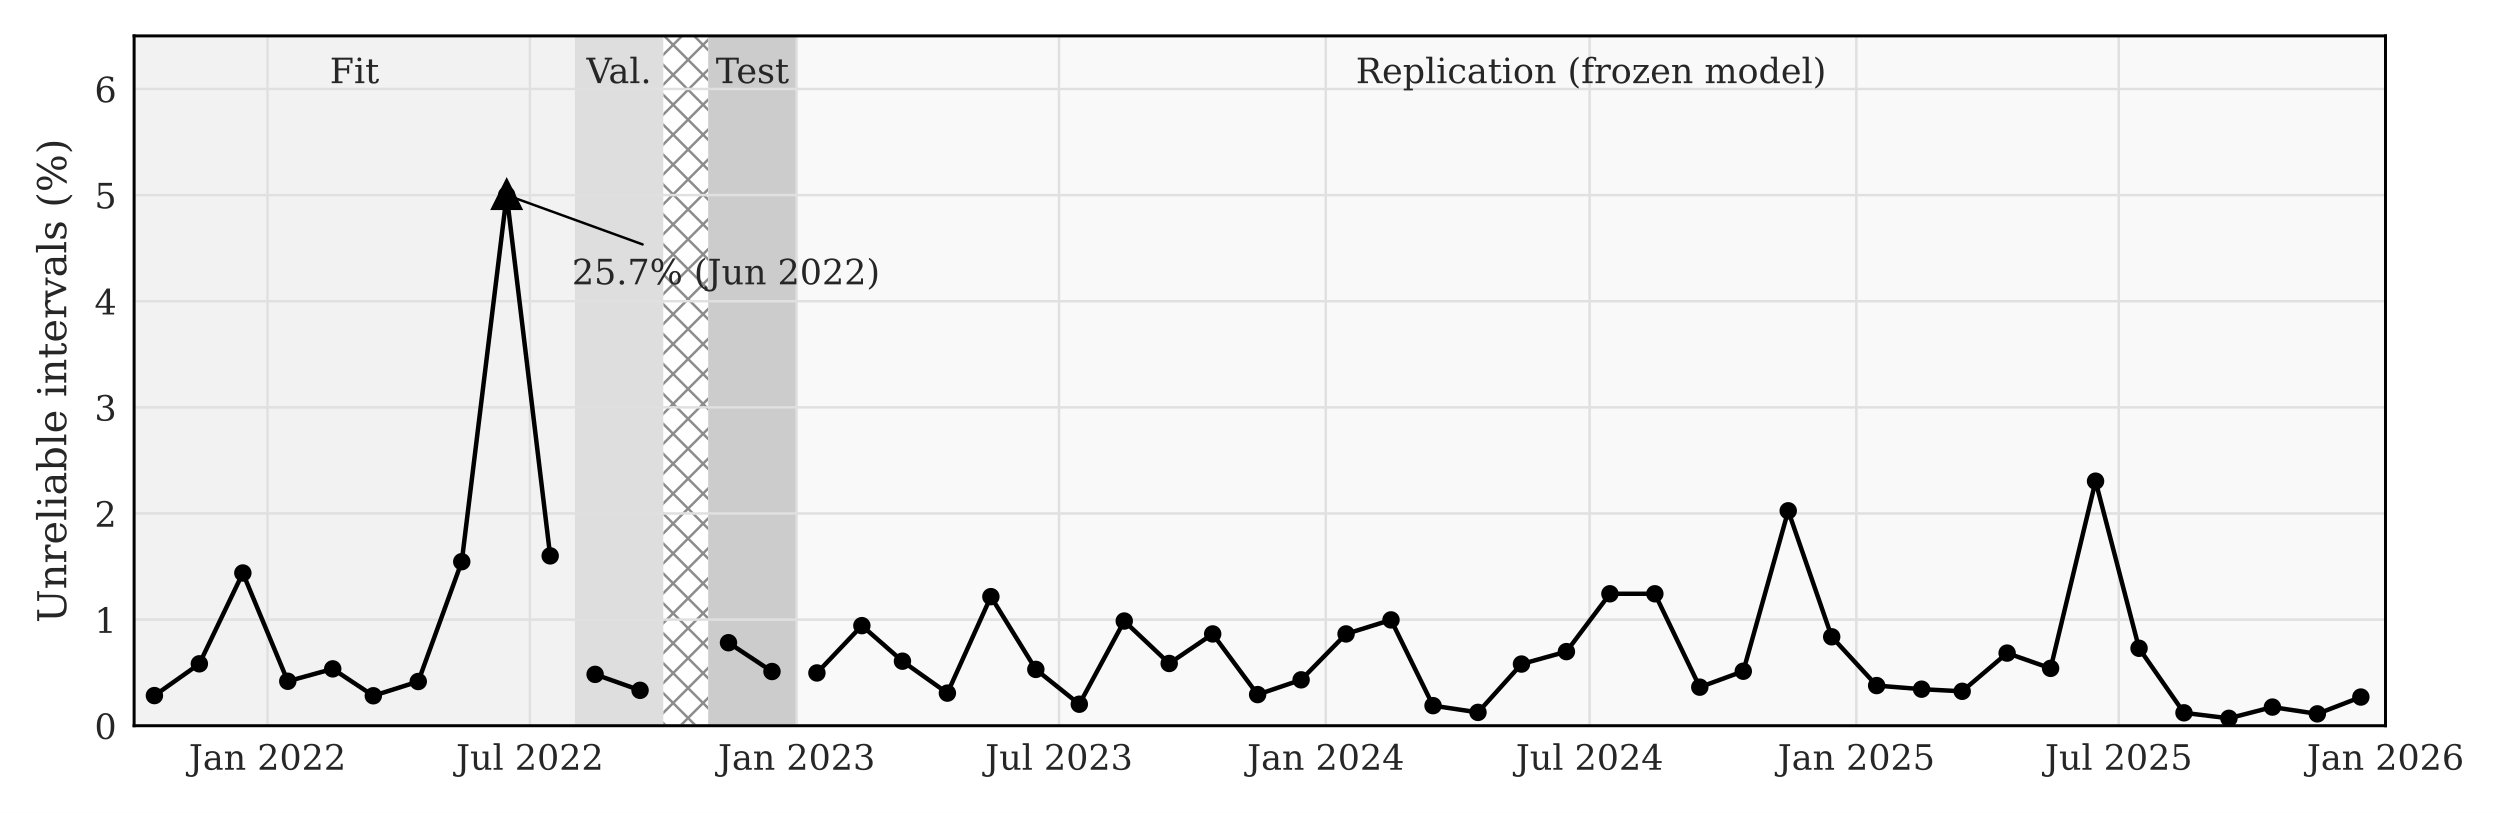
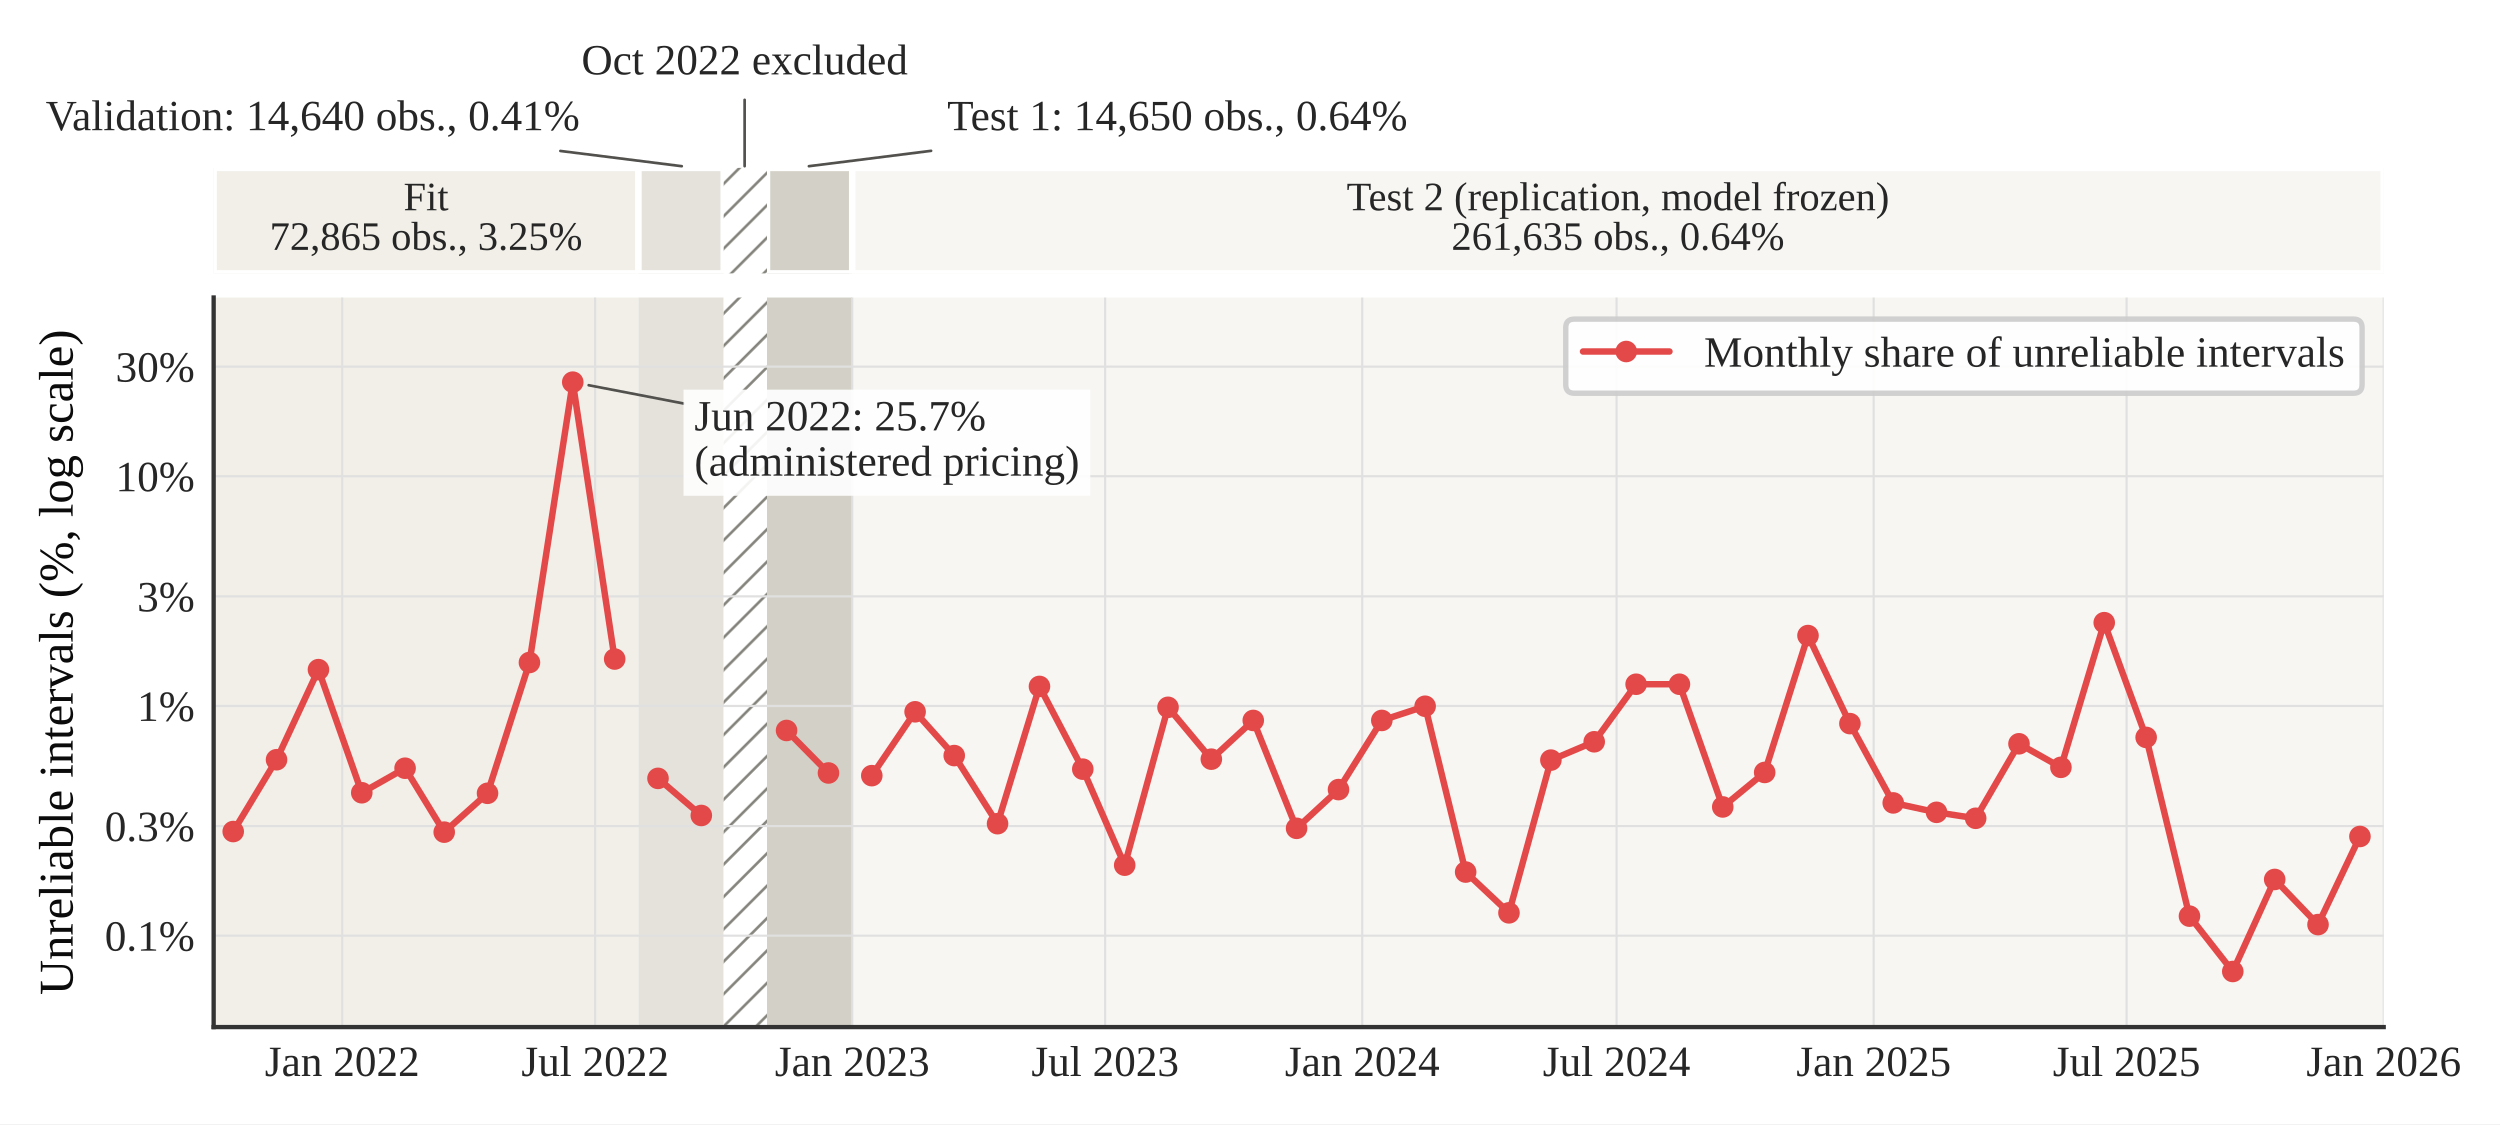
- <svg xmlns="http://www.w3.org/2000/svg" xmlns:xlink="http://www.w3.org/1999/xlink" width="501.36pt" height="163.015pt" viewBox="0 0 501.36 163.015" version="1.1">
+ <svg xmlns="http://www.w3.org/2000/svg" xmlns:xlink="http://www.w3.org/1999/xlink" width="462.848pt" height="208.118pt" viewBox="0 0 462.848 208.118" version="1.1">
  <defs>
    <style type="text/css">*{stroke-linejoin: round; stroke-linecap: butt}</style>
  </defs>
  <g id="figure_1">
    <g id="patch_1">
-       <path d="M 0 163.015  L 501.36 163.015  L 501.36 0  L 0 0  z " style="fill: #ffffff" />
+       <path d="M 0 208.118  L 462.848 208.118  L 462.848 0  L 0 0  z " style="fill: #ffffff" />
    </g>
    <g id="axes_1">
      <g id="patch_2">
-         <path d="M 26.896 145.54  L 478.396 145.54  L 478.396 7.2  L 26.896 7.2  z " style="fill: #ffffff" />
+         <path d="M 39.555 50.616  L 118.2 50.616  L 118.2 31.079  L 39.555 31.079  z " clip-path="url(#p34f9ec19ea)" style="fill: #f1efe8; stroke: #ffffff; stroke-width: 1.2; stroke-linejoin: miter" />
      </g>
      <g id="patch_3">
-         <path d="M 133.012 145.54  L 142.024 145.54  L 142.024 7.2  L 133.012 7.2  z " clip-path="url(#pf6c9f1b8f0)" style="fill: url(#h3210f51a5e)" />
+         <path d="M 118.2 50.616  L 133.98 50.616  L 133.98 31.079  L 118.2 31.079  z " clip-path="url(#p34f9ec19ea)" style="fill: #e4e2db; stroke: #ffffff; stroke-width: 1.2; stroke-linejoin: miter" />
      </g>
      <g id="patch_4">
-         <path d="M 26.896 145.54  L 115.277 145.54  L 115.277 7.2  L 26.896 7.2  z " clip-path="url(#pf6c9f1b8f0)" style="fill: #f2f2f2" />
+         <path d="M 142 50.616  L 157.781 50.616  L 157.781 31.079  L 142 31.079  z " clip-path="url(#p34f9ec19ea)" style="fill: #d3d1c7; stroke: #ffffff; stroke-width: 1.2; stroke-linejoin: miter" />
      </g>
      <g id="patch_5">
-         <path d="M 115.277 145.54  L 133.012 145.54  L 133.012 7.2  L 115.277 7.2  z " clip-path="url(#pf6c9f1b8f0)" style="fill: #dedede" />
+         <path d="M 157.781 50.616  L 441.315 50.616  L 441.315 31.079  L 157.781 31.079  z " clip-path="url(#p34f9ec19ea)" style="fill: #f7f6f3; stroke: #ffffff; stroke-width: 1.2; stroke-linejoin: miter" />
      </g>
      <g id="patch_6">
-         <path d="M 142.024 145.54  L 159.759 145.54  L 159.759 7.2  L 142.024 7.2  z " clip-path="url(#pf6c9f1b8f0)" style="fill: #cccccc" />
+         <path d="M 133.98 50.616  L 142 50.616  L 142 31.079  L 133.98 31.079  z " clip-path="url(#p34f9ec19ea)" style="fill: url(#h3ef3992527)" />
+       </g>
+       <g id="text_1">
+         <text style="font-size: 7.5px; font-family: 'Times New Roman', 'Liberation Serif', 'Nimbus Roman', 'DejaVu Serif', serif; fill: #262626" transform="translate(74.7085 38.93136)">Fit</text>
+         <text style="font-size: 7.5px; font-family: 'Times New Roman', 'Liberation Serif', 'Nimbus Roman', 'DejaVu Serif', serif; fill: #262626" transform="translate(49.91924 46.26425)">72,865 obs., 3.25%</text>
+       </g>
+       <g id="text_2">
+         <text style="font-size: 7.5px; font-family: 'Times New Roman', 'Liberation Serif', 'Nimbus Roman', 'DejaVu Serif', serif; fill: #262626" transform="translate(249.3097 38.93136)">Test 2 (replication, model frozen)</text>
+         <text style="font-size: 7.5px; font-family: 'Times New Roman', 'Liberation Serif', 'Nimbus Roman', 'DejaVu Serif', serif; fill: #262626" transform="translate(268.7147 46.26425)">261,635 obs., 0.64%</text>
      </g>
      <g id="patch_7">
-         <path d="M 159.759 145.54  L 478.396 145.54  L 478.396 7.2  L 159.759 7.2  z " clip-path="url(#pf6c9f1b8f0)" style="fill: #f9f9f9" />
+         <path d="M 103.748 27.947  Q 114.983 29.358 126.219 30.769  " style="fill: none; stroke: #52514e; stroke-width: 0.5; stroke-linecap: round" />
+       </g>
+       <g id="text_3">
+         <text style="font-size: 8px; font-family: 'Times New Roman', 'Liberation Serif', 'Nimbus Roman', 'DejaVu Serif', serif; text-anchor: end; fill: #262626" x="107.334" y="24.111" transform="rotate(-0 107.3344 24.11088)">Validation: 14,640 obs., 0.41%</text>
+       </g>
+       <g id="patch_8">
+         <path d="M 137.861 18.484  Q 137.861 24.626 137.861 30.769  " style="fill: none; stroke: #52514e; stroke-width: 0.5; stroke-linecap: round" />
+       </g>
+       <g id="text_4">
+         <text style="font-size: 8px; font-family: 'Times New Roman', 'Liberation Serif', 'Nimbus Roman', 'DejaVu Serif', serif; text-anchor: middle; fill: #262626" x="137.861" y="13.774" transform="rotate(-0 137.8609 13.77364)">Oct 2022 excluded</text>
+       </g>
+       <g id="patch_9">
+         <path d="M 172.379 27.924  Q 161.07 29.347 149.761 30.769  " style="fill: none; stroke: #52514e; stroke-width: 0.5; stroke-linecap: round" />
+       </g>
+       <g id="text_5">
+         <text style="font-size: 8px; font-family: 'Times New Roman', 'Liberation Serif', 'Nimbus Roman', 'DejaVu Serif', serif; text-anchor: start; fill: #262626" x="175.372" y="24.111" transform="rotate(-0 175.3723 24.11088)">Test 1: 14,650 obs., 0.64%</text>
+       </g>
+     </g>
+     <g id="axes_2">
+       <g id="patch_10">
+         <path d="M 39.555 190.152  L 441.315 190.152  L 441.315 55.079  L 39.555 55.079  z " style="fill: #ffffff" />
+       </g>
+       <g id="patch_11">
+         <path d="M 39.555 190.152  L 118.2 190.152  L 118.2 55.079  L 39.555 55.079  z " clip-path="url(#p563a6f19e4)" style="fill: #f1efe8" />
+       </g>
+       <g id="patch_12">
+         <path d="M 118.2 190.152  L 133.98 190.152  L 133.98 55.079  L 118.2 55.079  z " clip-path="url(#p563a6f19e4)" style="fill: #e4e2db" />
+       </g>
+       <g id="patch_13">
+         <path d="M 142 190.152  L 157.781 190.152  L 157.781 55.079  L 142 55.079  z " clip-path="url(#p563a6f19e4)" style="fill: #d3d1c7" />
+       </g>
+       <g id="patch_14">
+         <path d="M 157.781 190.152  L 441.315 190.152  L 441.315 55.079  L 157.781 55.079  z " clip-path="url(#p563a6f19e4)" style="fill: #f7f6f3" />
+       </g>
+       <g id="patch_15">
+         <path d="M 133.98 190.152  L 142 190.152  L 142 55.079  L 133.98 55.079  z " clip-path="url(#p563a6f19e4)" style="fill: url(#h3ef3992527)" />
      </g>
      <g id="matplotlib.axis_1">
        <g id="xtick_1">
          <g id="line2d_1">
-             <path d="M 53.643 145.54  L 53.643 7.2  " clip-path="url(#pf6c9f1b8f0)" style="fill: none; stroke: #e0e0e0; stroke-width: 0.5; stroke-linecap: round" />
+             <path d="M 63.355 190.152  L 63.355 55.079  " clip-path="url(#p563a6f19e4)" style="fill: none; stroke: #e0e0e0; stroke-width: 0.4; stroke-linecap: round" />
          </g>
          <g id="line2d_2" />
-           <g id="text_1">
-             <text style="font-size: 7px; font-family: 'DejaVu Serif', 'Bitstream Vera Serif', 'Computer Modern Roman', 'New Century Schoolbook', 'Century Schoolbook L', 'Utopia', 'ITC Bookman', 'Bookman', 'Nimbus Roman No9 L', 'Times New Roman', 'Times', 'Palatino', 'Charter', serif; text-anchor: middle; fill: #262626" x="53.643" y="154.359" transform="rotate(-0 53.64319 154.3589)">Jan 2022</text>
+           <g id="text_6">
+             <text style="font-size: 8px; font-family: 'Times New Roman', 'Liberation Serif', 'Nimbus Roman', 'DejaVu Serif', serif; text-anchor: middle; fill: #262626" x="63.355" y="199.207" transform="rotate(-0 63.35549 199.207)">Jan 2022</text>
          </g>
        </g>
        <g id="xtick_2">
          <g id="line2d_3">
-             <path d="M 106.265 145.54  L 106.265 7.2  " clip-path="url(#pf6c9f1b8f0)" style="fill: none; stroke: #e0e0e0; stroke-width: 0.5; stroke-linecap: round" />
+             <path d="M 110.18 190.152  L 110.18 55.079  " clip-path="url(#p563a6f19e4)" style="fill: none; stroke: #e0e0e0; stroke-width: 0.4; stroke-linecap: round" />
          </g>
          <g id="line2d_4" />
-           <g id="text_2">
-             <text style="font-size: 7px; font-family: 'DejaVu Serif', 'Bitstream Vera Serif', 'Computer Modern Roman', 'New Century Schoolbook', 'Century Schoolbook L', 'Utopia', 'ITC Bookman', 'Bookman', 'Nimbus Roman No9 L', 'Times New Roman', 'Times', 'Palatino', 'Charter', serif; text-anchor: middle; fill: #262626" x="106.265" y="154.359" transform="rotate(-0 106.2649 154.3589)">Jul 2022</text>
+           <g id="text_7">
+             <text style="font-size: 8px; font-family: 'Times New Roman', 'Liberation Serif', 'Nimbus Roman', 'DejaVu Serif', serif; text-anchor: middle; fill: #262626" x="110.18" y="199.207" transform="rotate(-0 110.1801 199.207)">Jul 2022</text>
          </g>
        </g>
        <g id="xtick_3">
          <g id="line2d_5">
-             <path d="M 159.759 145.54  L 159.759 7.2  " clip-path="url(#pf6c9f1b8f0)" style="fill: none; stroke: #e0e0e0; stroke-width: 0.5; stroke-linecap: round" />
+             <path d="M 157.781 190.152  L 157.781 55.079  " clip-path="url(#p563a6f19e4)" style="fill: none; stroke: #e0e0e0; stroke-width: 0.4; stroke-linecap: round" />
          </g>
          <g id="line2d_6" />
-           <g id="text_3">
-             <text style="font-size: 7px; font-family: 'DejaVu Serif', 'Bitstream Vera Serif', 'Computer Modern Roman', 'New Century Schoolbook', 'Century Schoolbook L', 'Utopia', 'ITC Bookman', 'Bookman', 'Nimbus Roman No9 L', 'Times New Roman', 'Times', 'Palatino', 'Charter', serif; text-anchor: middle; fill: #262626" x="159.759" y="154.359" transform="rotate(-0 159.7588 154.3589)">Jan 2023</text>
+           <g id="text_8">
+             <text style="font-size: 8px; font-family: 'Times New Roman', 'Liberation Serif', 'Nimbus Roman', 'DejaVu Serif', serif; text-anchor: middle; fill: #262626" x="157.781" y="199.207" transform="rotate(-0 157.7807 199.207)">Jan 2023</text>
          </g>
        </g>
        <g id="xtick_4">
          <g id="line2d_7">
-             <path d="M 212.38 145.54  L 212.38 7.2  " clip-path="url(#pf6c9f1b8f0)" style="fill: none; stroke: #e0e0e0; stroke-width: 0.5; stroke-linecap: round" />
+             <path d="M 204.605 190.152  L 204.605 55.079  " clip-path="url(#p563a6f19e4)" style="fill: none; stroke: #e0e0e0; stroke-width: 0.4; stroke-linecap: round" />
          </g>
          <g id="line2d_8" />
-           <g id="text_4">
-             <text style="font-size: 7px; font-family: 'DejaVu Serif', 'Bitstream Vera Serif', 'Computer Modern Roman', 'New Century Schoolbook', 'Century Schoolbook L', 'Utopia', 'ITC Bookman', 'Bookman', 'Nimbus Roman No9 L', 'Times New Roman', 'Times', 'Palatino', 'Charter', serif; text-anchor: middle; fill: #262626" x="212.38" y="154.359" transform="rotate(-0 212.3805 154.3589)">Jul 2023</text>
+           <g id="text_9">
+             <text style="font-size: 8px; font-family: 'Times New Roman', 'Liberation Serif', 'Nimbus Roman', 'DejaVu Serif', serif; text-anchor: middle; fill: #262626" x="204.605" y="199.207" transform="rotate(-0 204.6053 199.207)">Jul 2023</text>
          </g>
        </g>
        <g id="xtick_5">
          <g id="line2d_9">
-             <path d="M 265.874 145.54  L 265.874 7.2  " clip-path="url(#pf6c9f1b8f0)" style="fill: none; stroke: #e0e0e0; stroke-width: 0.5; stroke-linecap: round" />
+             <path d="M 252.206 190.152  L 252.206 55.079  " clip-path="url(#p563a6f19e4)" style="fill: none; stroke: #e0e0e0; stroke-width: 0.4; stroke-linecap: round" />
          </g>
          <g id="line2d_10" />
-           <g id="text_5">
-             <text style="font-size: 7px; font-family: 'DejaVu Serif', 'Bitstream Vera Serif', 'Computer Modern Roman', 'New Century Schoolbook', 'Century Schoolbook L', 'Utopia', 'ITC Bookman', 'Bookman', 'Nimbus Roman No9 L', 'Times New Roman', 'Times', 'Palatino', 'Charter', serif; text-anchor: middle; fill: #262626" x="265.874" y="154.359" transform="rotate(-0 265.8744 154.3589)">Jan 2024</text>
+           <g id="text_10">
+             <text style="font-size: 8px; font-family: 'Times New Roman', 'Liberation Serif', 'Nimbus Roman', 'DejaVu Serif', serif; text-anchor: middle; fill: #262626" x="252.206" y="199.207" transform="rotate(-0 252.206 199.207)">Jan 2024</text>
          </g>
        </g>
        <g id="xtick_6">
          <g id="line2d_11">
-             <path d="M 318.787 145.54  L 318.787 7.2  " clip-path="url(#pf6c9f1b8f0)" style="fill: none; stroke: #e0e0e0; stroke-width: 0.5; stroke-linecap: round" />
+             <path d="M 299.289 190.152  L 299.289 55.079  " clip-path="url(#p563a6f19e4)" style="fill: none; stroke: #e0e0e0; stroke-width: 0.4; stroke-linecap: round" />
          </g>
          <g id="line2d_12" />
-           <g id="text_6">
-             <text style="font-size: 7px; font-family: 'DejaVu Serif', 'Bitstream Vera Serif', 'Computer Modern Roman', 'New Century Schoolbook', 'Century Schoolbook L', 'Utopia', 'ITC Bookman', 'Bookman', 'Nimbus Roman No9 L', 'Times New Roman', 'Times', 'Palatino', 'Charter', serif; text-anchor: middle; fill: #262626" x="318.787" y="154.359" transform="rotate(-0 318.7868 154.3589)">Jul 2024</text>
+           <g id="text_11">
+             <text style="font-size: 8px; font-family: 'Times New Roman', 'Liberation Serif', 'Nimbus Roman', 'DejaVu Serif', serif; text-anchor: middle; fill: #262626" x="299.289" y="199.207" transform="rotate(-0 299.2892 199.207)">Jul 2024</text>
          </g>
        </g>
        <g id="xtick_7">
          <g id="line2d_13">
-             <path d="M 372.281 145.54  L 372.281 7.2  " clip-path="url(#pf6c9f1b8f0)" style="fill: none; stroke: #e0e0e0; stroke-width: 0.5; stroke-linecap: round" />
+             <path d="M 346.89 190.152  L 346.89 55.079  " clip-path="url(#p563a6f19e4)" style="fill: none; stroke: #e0e0e0; stroke-width: 0.4; stroke-linecap: round" />
          </g>
          <g id="line2d_14" />
-           <g id="text_7">
-             <text style="font-size: 7px; font-family: 'DejaVu Serif', 'Bitstream Vera Serif', 'Computer Modern Roman', 'New Century Schoolbook', 'Century Schoolbook L', 'Utopia', 'ITC Bookman', 'Bookman', 'Nimbus Roman No9 L', 'Times New Roman', 'Times', 'Palatino', 'Charter', serif; text-anchor: middle; fill: #262626" x="372.281" y="154.359" transform="rotate(-0 372.2807 154.3589)">Jan 2025</text>
+           <g id="text_12">
+             <text style="font-size: 8px; font-family: 'Times New Roman', 'Liberation Serif', 'Nimbus Roman', 'DejaVu Serif', serif; text-anchor: middle; fill: #262626" x="346.89" y="199.207" transform="rotate(-0 346.8899 199.207)">Jan 2025</text>
          </g>
        </g>
        <g id="xtick_8">
          <g id="line2d_15">
-             <path d="M 424.902 145.54  L 424.902 7.2  " clip-path="url(#pf6c9f1b8f0)" style="fill: none; stroke: #e0e0e0; stroke-width: 0.5; stroke-linecap: round" />
+             <path d="M 393.714 190.152  L 393.714 55.079  " clip-path="url(#p563a6f19e4)" style="fill: none; stroke: #e0e0e0; stroke-width: 0.4; stroke-linecap: round" />
          </g>
          <g id="line2d_16" />
-           <g id="text_8">
-             <text style="font-size: 7px; font-family: 'DejaVu Serif', 'Bitstream Vera Serif', 'Computer Modern Roman', 'New Century Schoolbook', 'Century Schoolbook L', 'Utopia', 'ITC Bookman', 'Bookman', 'Nimbus Roman No9 L', 'Times New Roman', 'Times', 'Palatino', 'Charter', serif; text-anchor: middle; fill: #262626" x="424.902" y="154.359" transform="rotate(-0 424.9024 154.3589)">Jul 2025</text>
+           <g id="text_13">
+             <text style="font-size: 8px; font-family: 'Times New Roman', 'Liberation Serif', 'Nimbus Roman', 'DejaVu Serif', serif; text-anchor: middle; fill: #262626" x="393.714" y="199.207" transform="rotate(-0 393.7145 199.207)">Jul 2025</text>
          </g>
        </g>
        <g id="xtick_9">
          <g id="line2d_17">
-             <path d="M 478.396 145.54  L 478.396 7.2  " clip-path="url(#pf6c9f1b8f0)" style="fill: none; stroke: #e0e0e0; stroke-width: 0.5; stroke-linecap: round" />
+             <path d="M 441.315 190.152  L 441.315 55.079  " clip-path="url(#p563a6f19e4)" style="fill: none; stroke: #e0e0e0; stroke-width: 0.4; stroke-linecap: round" />
          </g>
          <g id="line2d_18" />
-           <g id="text_9">
-             <text style="font-size: 7px; font-family: 'DejaVu Serif', 'Bitstream Vera Serif', 'Computer Modern Roman', 'New Century Schoolbook', 'Century Schoolbook L', 'Utopia', 'ITC Bookman', 'Bookman', 'Nimbus Roman No9 L', 'Times New Roman', 'Times', 'Palatino', 'Charter', serif; text-anchor: middle; fill: #262626" x="478.396" y="154.359" transform="rotate(-0 478.3963 154.3589)">Jan 2026</text>
+           <g id="text_14">
+             <text style="font-size: 8px; font-family: 'Times New Roman', 'Liberation Serif', 'Nimbus Roman', 'DejaVu Serif', serif; text-anchor: middle; fill: #262626" x="441.315" y="199.207" transform="rotate(-0 441.3152 199.207)">Jan 2026</text>
          </g>
        </g>
      </g>
      <g id="matplotlib.axis_2">
        <g id="ytick_1">
          <g id="line2d_19">
-             <path d="M 26.896 145.54  L 478.396 145.54  " clip-path="url(#pf6c9f1b8f0)" style="fill: none; stroke: #e0e0e0; stroke-width: 0.5; stroke-linecap: round" />
+             <path d="M 39.555 173.228  L 441.315 173.228  " clip-path="url(#p563a6f19e4)" style="fill: none; stroke: #e0e0e0; stroke-width: 0.4; stroke-linecap: round" />
          </g>
          <g id="line2d_20" />
-           <g id="text_10">
-             <text style="font-size: 7px; font-family: 'DejaVu Serif', 'Bitstream Vera Serif', 'Computer Modern Roman', 'New Century Schoolbook', 'Century Schoolbook L', 'Utopia', 'ITC Bookman', 'Bookman', 'Nimbus Roman No9 L', 'Times New Roman', 'Times', 'Palatino', 'Charter', serif; text-anchor: end; fill: #262626" x="23.396" y="148.199" transform="rotate(-0 23.39625 148.1995)">0</text>
+           <g id="text_15">
+             <text style="font-size: 8px; font-family: 'Times New Roman', 'Liberation Serif', 'Nimbus Roman', 'DejaVu Serif', serif; text-anchor: end; fill: #262626" x="36.055" y="176.006" transform="rotate(-0 36.05516 176.0058)">0.1%</text>
          </g>
        </g>
        <g id="ytick_2">
          <g id="line2d_21">
-             <path d="M 26.896 124.257  L 478.396 124.257  " clip-path="url(#pf6c9f1b8f0)" style="fill: none; stroke: #e0e0e0; stroke-width: 0.5; stroke-linecap: round" />
+             <path d="M 39.555 152.937  L 441.315 152.937  " clip-path="url(#p563a6f19e4)" style="fill: none; stroke: #e0e0e0; stroke-width: 0.4; stroke-linecap: round" />
          </g>
          <g id="line2d_22" />
-           <g id="text_11">
-             <text style="font-size: 7px; font-family: 'DejaVu Serif', 'Bitstream Vera Serif', 'Computer Modern Roman', 'New Century Schoolbook', 'Century Schoolbook L', 'Utopia', 'ITC Bookman', 'Bookman', 'Nimbus Roman No9 L', 'Times New Roman', 'Times', 'Palatino', 'Charter', serif; text-anchor: end; fill: #262626" x="23.396" y="126.916" transform="rotate(-0 23.39625 126.9164)">1</text>
+           <g id="text_16">
+             <text style="font-size: 8px; font-family: 'Times New Roman', 'Liberation Serif', 'Nimbus Roman', 'DejaVu Serif', serif; text-anchor: end; fill: #262626" x="36.055" y="155.715" transform="rotate(-0 36.05516 155.7148)">0.3%</text>
          </g>
        </g>
        <g id="ytick_3">
          <g id="line2d_23">
-             <path d="M 26.896 102.974  L 478.396 102.974  " clip-path="url(#pf6c9f1b8f0)" style="fill: none; stroke: #e0e0e0; stroke-width: 0.5; stroke-linecap: round" />
+             <path d="M 39.555 130.7  L 441.315 130.7  " clip-path="url(#p563a6f19e4)" style="fill: none; stroke: #e0e0e0; stroke-width: 0.4; stroke-linecap: round" />
          </g>
          <g id="line2d_24" />
-           <g id="text_12">
-             <text style="font-size: 7px; font-family: 'DejaVu Serif', 'Bitstream Vera Serif', 'Computer Modern Roman', 'New Century Schoolbook', 'Century Schoolbook L', 'Utopia', 'ITC Bookman', 'Bookman', 'Nimbus Roman No9 L', 'Times New Roman', 'Times', 'Palatino', 'Charter', serif; text-anchor: end; fill: #262626" x="23.396" y="105.633" transform="rotate(-0 23.39625 105.6333)">2</text>
+           <g id="text_17">
+             <text style="font-size: 8px; font-family: 'Times New Roman', 'Liberation Serif', 'Nimbus Roman', 'DejaVu Serif', serif; text-anchor: end; fill: #262626" x="36.055" y="133.478" transform="rotate(-0 36.05516 133.4777)">1%</text>
          </g>
        </g>
        <g id="ytick_4">
          <g id="line2d_25">
-             <path d="M 26.896 81.691  L 478.396 81.691  " clip-path="url(#pf6c9f1b8f0)" style="fill: none; stroke: #e0e0e0; stroke-width: 0.5; stroke-linecap: round" />
+             <path d="M 39.555 110.409  L 441.315 110.409  " clip-path="url(#p563a6f19e4)" style="fill: none; stroke: #e0e0e0; stroke-width: 0.4; stroke-linecap: round" />
          </g>
          <g id="line2d_26" />
-           <g id="text_13">
-             <text style="font-size: 7px; font-family: 'DejaVu Serif', 'Bitstream Vera Serif', 'Computer Modern Roman', 'New Century Schoolbook', 'Century Schoolbook L', 'Utopia', 'ITC Bookman', 'Bookman', 'Nimbus Roman No9 L', 'Times New Roman', 'Times', 'Palatino', 'Charter', serif; text-anchor: end; fill: #262626" x="23.396" y="84.35" transform="rotate(-0 23.39625 84.35022)">3</text>
+           <g id="text_18">
+             <text style="font-size: 8px; font-family: 'Times New Roman', 'Liberation Serif', 'Nimbus Roman', 'DejaVu Serif', serif; text-anchor: end; fill: #262626" x="36.055" y="113.187" transform="rotate(-0 36.05516 113.1866)">3%</text>
          </g>
        </g>
        <g id="ytick_5">
          <g id="line2d_27">
-             <path d="M 26.896 60.408  L 478.396 60.408  " clip-path="url(#pf6c9f1b8f0)" style="fill: none; stroke: #e0e0e0; stroke-width: 0.5; stroke-linecap: round" />
+             <path d="M 39.555 88.172  L 441.315 88.172  " clip-path="url(#p563a6f19e4)" style="fill: none; stroke: #e0e0e0; stroke-width: 0.4; stroke-linecap: round" />
          </g>
          <g id="line2d_28" />
-           <g id="text_14">
-             <text style="font-size: 7px; font-family: 'DejaVu Serif', 'Bitstream Vera Serif', 'Computer Modern Roman', 'New Century Schoolbook', 'Century Schoolbook L', 'Utopia', 'ITC Bookman', 'Bookman', 'Nimbus Roman No9 L', 'Times New Roman', 'Times', 'Palatino', 'Charter', serif; text-anchor: end; fill: #262626" x="23.396" y="63.067" transform="rotate(-0 23.39625 63.06714)">4</text>
+           <g id="text_19">
+             <text style="font-size: 8px; font-family: 'Times New Roman', 'Liberation Serif', 'Nimbus Roman', 'DejaVu Serif', serif; text-anchor: end; fill: #262626" x="36.055" y="90.95" transform="rotate(-0 36.05516 90.94952)">10%</text>
          </g>
        </g>
        <g id="ytick_6">
          <g id="line2d_29">
-             <path d="M 26.896 39.125  L 478.396 39.125  " clip-path="url(#pf6c9f1b8f0)" style="fill: none; stroke: #e0e0e0; stroke-width: 0.5; stroke-linecap: round" />
+             <path d="M 39.555 67.881  L 441.315 67.881  " clip-path="url(#p563a6f19e4)" style="fill: none; stroke: #e0e0e0; stroke-width: 0.4; stroke-linecap: round" />
          </g>
          <g id="line2d_30" />
-           <g id="text_15">
-             <text style="font-size: 7px; font-family: 'DejaVu Serif', 'Bitstream Vera Serif', 'Computer Modern Roman', 'New Century Schoolbook', 'Century Schoolbook L', 'Utopia', 'ITC Bookman', 'Bookman', 'Nimbus Roman No9 L', 'Times New Roman', 'Times', 'Palatino', 'Charter', serif; text-anchor: end; fill: #262626" x="23.396" y="41.784" transform="rotate(-0 23.39625 41.78407)">5</text>
-           </g>
-         </g>
-         <g id="ytick_7">
-           <g id="line2d_31">
-             <path d="M 26.896 17.842  L 478.396 17.842  " clip-path="url(#pf6c9f1b8f0)" style="fill: none; stroke: #e0e0e0; stroke-width: 0.5; stroke-linecap: round" />
-           </g>
-           <g id="line2d_32" />
-           <g id="text_16">
-             <text style="font-size: 7px; font-family: 'DejaVu Serif', 'Bitstream Vera Serif', 'Computer Modern Roman', 'New Century Schoolbook', 'Century Schoolbook L', 'Utopia', 'ITC Bookman', 'Bookman', 'Nimbus Roman No9 L', 'Times New Roman', 'Times', 'Palatino', 'Charter', serif; text-anchor: end; fill: #262626" x="23.396" y="20.501" transform="rotate(-0 23.39625 20.50099)">6</text>
-           </g>
-         </g>
-         <g id="text_17">
-           <text style="font-size: 8px; font-family: 'DejaVu Serif', 'Bitstream Vera Serif', 'Computer Modern Roman', 'New Century Schoolbook', 'Century Schoolbook L', 'Utopia', 'ITC Bookman', 'Bookman', 'Nimbus Roman No9 L', 'Times New Roman', 'Times', 'Palatino', 'Charter', serif; text-anchor: middle; fill: #262626" x="13.279" y="76.37" transform="rotate(-90 13.27875 76.37)">Unreliable intervals (%)</text>
-         </g>
-       </g>
-       <g id="patch_8">
-         <path d="M 26.896 145.54  L 26.896 7.2  " style="fill: none; stroke: #000000; stroke-width: 0.6; stroke-linejoin: miter; stroke-linecap: square" />
-       </g>
-       <g id="patch_9">
-         <path d="M 478.396 145.54  L 478.396 7.2  " style="fill: none; stroke: #000000; stroke-width: 0.6; stroke-linejoin: miter; stroke-linecap: square" />
-       </g>
-       <g id="patch_10">
-         <path d="M 26.896 145.54  L 478.396 145.54  " style="fill: none; stroke: #000000; stroke-width: 0.6; stroke-linejoin: miter; stroke-linecap: square" />
-       </g>
-       <g id="patch_11">
-         <path d="M 26.896 7.2  L 478.396 7.2  " style="fill: none; stroke: #000000; stroke-width: 0.6; stroke-linejoin: miter; stroke-linecap: square" />
-       </g>
-       <g id="text_18">
-         <text style="font-size: 7px; font-family: 'DejaVu Serif', 'Bitstream Vera Serif', 'Computer Modern Roman', 'New Century Schoolbook', 'Century Schoolbook L', 'Utopia', 'ITC Bookman', 'Bookman', 'Nimbus Roman No9 L', 'Times New Roman', 'Times', 'Palatino', 'Charter', serif; text-anchor: middle; fill: #262626" x="71.087" y="16.669" transform="rotate(-0 71.08685 16.66911)">Fit</text>
+           <g id="text_20">
+             <text style="font-size: 8px; font-family: 'Times New Roman', 'Liberation Serif', 'Nimbus Roman', 'DejaVu Serif', serif; text-anchor: end; fill: #262626" x="36.055" y="70.658" transform="rotate(-0 36.05516 70.65842)">30%</text>
+           </g>
+         </g>
+         <g id="text_21">
+           <text style="font-size: 9px; font-family: 'Times New Roman', 'Liberation Serif', 'Nimbus Roman', 'DejaVu Serif', serif; text-anchor: middle; fill: #0b0b0b" x="13.449" y="122.615" transform="rotate(-90 13.44937 122.6153)">Unreliable intervals (%, log scale)</text>
+         </g>
+       </g>
+       <g id="patch_16">
+         <path d="M 39.555 190.152  L 39.555 55.079  " style="fill: none; stroke: #333333; stroke-width: 0.8; stroke-linejoin: miter; stroke-linecap: square" />
+       </g>
+       <g id="patch_17">
+         <path d="M 39.555 190.152  L 441.315 190.152  " style="fill: none; stroke: #333333; stroke-width: 0.8; stroke-linejoin: miter; stroke-linecap: square" />
+       </g>
+       <g id="line2d_31">
+         <path d="M 43.177 153.951  L 51.197 140.655  L 58.958 123.976  L 66.977 146.77  L 74.997 142.228  L 82.241 154.063  L 90.26 146.87  L 98.021 122.657  L 106.041 70.752  L 113.802 122.013  " clip-path="url(#p563a6f19e4)" style="fill: none; stroke: #e34948; stroke-width: 1.2; stroke-linecap: round" />
+         <defs>
+           <path id="mc19940a646" d="M 0 1.5  C 0.398 1.5 0.779 1.342 1.061 1.061  C 1.342 0.779 1.5 0.398 1.5 0  C 1.5 -0.398 1.342 -0.779 1.061 -1.061  C 0.779 -1.342 0.398 -1.5 0 -1.5  C -0.398 -1.5 -0.779 -1.342 -1.061 -1.061  C -1.342 -0.779 -1.5 -0.398 -1.5 0  C -1.5 0.398 -1.342 0.779 -1.061 1.061  C -0.779 1.342 -0.398 1.5 0 1.5  z " style="stroke: #e34948" />
+         </defs>
+         <g clip-path="url(#p563a6f19e4)">
+           <use xlink:href="#mc19940a646" x="43.177" y="153.951" style="fill: #e34948; stroke: #e34948" />
+           <use xlink:href="#mc19940a646" x="51.197" y="140.655" style="fill: #e34948; stroke: #e34948" />
+           <use xlink:href="#mc19940a646" x="58.958" y="123.976" style="fill: #e34948; stroke: #e34948" />
+           <use xlink:href="#mc19940a646" x="66.977" y="146.77" style="fill: #e34948; stroke: #e34948" />
+           <use xlink:href="#mc19940a646" x="74.997" y="142.228" style="fill: #e34948; stroke: #e34948" />
+           <use xlink:href="#mc19940a646" x="82.241" y="154.063" style="fill: #e34948; stroke: #e34948" />
+           <use xlink:href="#mc19940a646" x="90.26" y="146.87" style="fill: #e34948; stroke: #e34948" />
+           <use xlink:href="#mc19940a646" x="98.021" y="122.657" style="fill: #e34948; stroke: #e34948" />
+           <use xlink:href="#mc19940a646" x="106.041" y="70.752" style="fill: #e34948; stroke: #e34948" />
+           <use xlink:href="#mc19940a646" x="113.802" y="122.013" style="fill: #e34948; stroke: #e34948" />
+         </g>
+       </g>
+       <g id="line2d_32">
+         <path d="M 121.822 144.108  L 129.841 150.978  " clip-path="url(#p563a6f19e4)" style="fill: none; stroke: #e34948; stroke-width: 1.2; stroke-linecap: round" />
+         <g clip-path="url(#p563a6f19e4)">
+           <use xlink:href="#mc19940a646" x="121.822" y="144.108" style="fill: #e34948; stroke: #e34948" />
+           <use xlink:href="#mc19940a646" x="129.841" y="150.978" style="fill: #e34948; stroke: #e34948" />
+         </g>
      </g>
      <g id="line2d_33">
-         <path d="M 30.966 139.496  L 39.979 133.125  L 48.701 114.911  L 57.713 136.624  L 66.726 134.138  L 74.866 139.533  L 83.879 136.672  L 92.601 112.643  L 101.613 39.125  L 110.335 111.476  " clip-path="url(#pf6c9f1b8f0)" style="fill: none; stroke: #000000; stroke-width: 0.9; stroke-linecap: round" />
-         <defs>
-           <path id="ma1986c3c07" d="M 0 1.25  C 0.332 1.25 0.649 1.118 0.884 0.884  C 1.118 0.649 1.25 0.332 1.25 0  C 1.25 -0.332 1.118 -0.649 0.884 -0.884  C 0.649 -1.118 0.332 -1.25 0 -1.25  C -0.332 -1.25 -0.649 -1.118 -0.884 -0.884  C -1.118 -0.649 -1.25 -0.332 -1.25 0  C -1.25 0.332 -1.118 0.649 -0.884 0.884  C -0.649 1.118 -0.332 1.25 0 1.25  z " style="stroke: #000000" />
-         </defs>
-         <g clip-path="url(#pf6c9f1b8f0)">
-           <use xlink:href="#ma1986c3c07" x="30.966" y="139.496" style="stroke: #000000" />
-           <use xlink:href="#ma1986c3c07" x="39.979" y="133.125" style="stroke: #000000" />
-           <use xlink:href="#ma1986c3c07" x="48.701" y="114.911" style="stroke: #000000" />
-           <use xlink:href="#ma1986c3c07" x="57.713" y="136.624" style="stroke: #000000" />
-           <use xlink:href="#ma1986c3c07" x="66.726" y="134.138" style="stroke: #000000" />
-           <use xlink:href="#ma1986c3c07" x="74.866" y="139.533" style="stroke: #000000" />
-           <use xlink:href="#ma1986c3c07" x="83.879" y="136.672" style="stroke: #000000" />
-           <use xlink:href="#ma1986c3c07" x="92.601" y="112.643" style="stroke: #000000" />
-           <use xlink:href="#ma1986c3c07" x="101.613" y="39.125" style="stroke: #000000" />
-           <use xlink:href="#ma1986c3c07" x="110.335" y="111.476" style="stroke: #000000" />
-         </g>
-       </g>
-       <g id="text_19">
-         <text style="font-size: 7px; font-family: 'DejaVu Serif', 'Bitstream Vera Serif', 'Computer Modern Roman', 'New Century Schoolbook', 'Century Schoolbook L', 'Utopia', 'ITC Bookman', 'Bookman', 'Nimbus Roman No9 L', 'Times New Roman', 'Times', 'Palatino', 'Charter', serif; text-anchor: middle; fill: #262626" x="124.145" y="16.669" transform="rotate(-0 124.1446 16.66911)">Val.</text>
+         <path d="M 145.622 135.239  L 153.383 143.109  " clip-path="url(#p563a6f19e4)" style="fill: none; stroke: #e34948; stroke-width: 1.2; stroke-linecap: round" />
+         <g clip-path="url(#p563a6f19e4)">
+           <use xlink:href="#mc19940a646" x="145.622" y="135.239" style="fill: #e34948; stroke: #e34948" />
+           <use xlink:href="#mc19940a646" x="153.383" y="143.109" style="fill: #e34948; stroke: #e34948" />
+         </g>
      </g>
      <g id="line2d_34">
-         <path d="M 119.348 135.242  L 128.36 138.441  " clip-path="url(#pf6c9f1b8f0)" style="fill: none; stroke: #000000; stroke-width: 0.9; stroke-linecap: round" />
-         <g clip-path="url(#pf6c9f1b8f0)">
-           <use xlink:href="#ma1986c3c07" x="119.348" y="135.242" style="stroke: #000000" />
-           <use xlink:href="#ma1986c3c07" x="128.36" y="138.441" style="stroke: #000000" />
-         </g>
-       </g>
-       <g id="text_20">
-         <text style="font-size: 7px; font-family: 'DejaVu Serif', 'Bitstream Vera Serif', 'Computer Modern Roman', 'New Century Schoolbook', 'Century Schoolbook L', 'Utopia', 'ITC Bookman', 'Bookman', 'Nimbus Roman No9 L', 'Times New Roman', 'Times', 'Palatino', 'Charter', serif; text-anchor: middle; fill: #262626" x="150.892" y="16.669" transform="rotate(-0 150.8916 16.66911)">Test</text>
-       </g>
-       <g id="line2d_35">
-         <path d="M 146.095 128.894  L 154.816 134.67  " clip-path="url(#pf6c9f1b8f0)" style="fill: none; stroke: #000000; stroke-width: 0.9; stroke-linecap: round" />
-         <g clip-path="url(#pf6c9f1b8f0)">
-           <use xlink:href="#ma1986c3c07" x="146.095" y="128.894" style="stroke: #000000" />
-           <use xlink:href="#ma1986c3c07" x="154.816" y="134.67" style="stroke: #000000" />
-         </g>
-       </g>
-       <g id="text_21">
-         <text style="font-size: 7px; font-family: 'DejaVu Serif', 'Bitstream Vera Serif', 'Computer Modern Roman', 'New Century Schoolbook', 'Century Schoolbook L', 'Utopia', 'ITC Bookman', 'Bookman', 'Nimbus Roman No9 L', 'Times New Roman', 'Times', 'Palatino', 'Charter', serif; text-anchor: middle; fill: #262626" x="319.078" y="16.669" transform="rotate(-0 319.0775 16.66911)">Replication (frozen model)</text>
-       </g>
-       <g id="line2d_36">
-         <path d="M 163.829 134.956  L 172.842 125.468  L 180.982 132.598  L 189.994 139.001  L 198.716 119.655  L 207.729 134.245  L 216.451 141.226  L 225.463 124.545  L 234.476 133.056  L 243.198 127.133  L 252.21 139.298  L 260.932 136.337  L 269.945 127.133  L 278.957 124.318  L 287.388 141.513  L 296.401 142.865  L 305.123 133.173  L 314.135 130.678  L 322.857 119.08  L 331.87 119.08  L 340.882 137.806  L 349.604 134.611  L 358.616 102.439  L 367.338 127.708  L 376.351 137.487  L 385.363 138.212  L 393.504 138.637  L 402.516 130.975  L 411.238 134.036  L 420.251 96.494  L 428.973 130.009  L 437.985 142.952  L 446.998 144.054  L 455.719 141.801  L 464.732 143.162  L 473.454 139.788  " clip-path="url(#pf6c9f1b8f0)" style="fill: none; stroke: #000000; stroke-width: 0.9; stroke-linecap: round" />
-         <g clip-path="url(#pf6c9f1b8f0)">
-           <use xlink:href="#ma1986c3c07" x="163.829" y="134.956" style="stroke: #000000" />
-           <use xlink:href="#ma1986c3c07" x="172.842" y="125.468" style="stroke: #000000" />
-           <use xlink:href="#ma1986c3c07" x="180.982" y="132.598" style="stroke: #000000" />
-           <use xlink:href="#ma1986c3c07" x="189.994" y="139.001" style="stroke: #000000" />
-           <use xlink:href="#ma1986c3c07" x="198.716" y="119.655" style="stroke: #000000" />
-           <use xlink:href="#ma1986c3c07" x="207.729" y="134.245" style="stroke: #000000" />
-           <use xlink:href="#ma1986c3c07" x="216.451" y="141.226" style="stroke: #000000" />
-           <use xlink:href="#ma1986c3c07" x="225.463" y="124.545" style="stroke: #000000" />
-           <use xlink:href="#ma1986c3c07" x="234.476" y="133.056" style="stroke: #000000" />
-           <use xlink:href="#ma1986c3c07" x="243.198" y="127.133" style="stroke: #000000" />
-           <use xlink:href="#ma1986c3c07" x="252.21" y="139.298" style="stroke: #000000" />
-           <use xlink:href="#ma1986c3c07" x="260.932" y="136.337" style="stroke: #000000" />
-           <use xlink:href="#ma1986c3c07" x="269.945" y="127.133" style="stroke: #000000" />
-           <use xlink:href="#ma1986c3c07" x="278.957" y="124.318" style="stroke: #000000" />
-           <use xlink:href="#ma1986c3c07" x="287.388" y="141.513" style="stroke: #000000" />
-           <use xlink:href="#ma1986c3c07" x="296.401" y="142.865" style="stroke: #000000" />
-           <use xlink:href="#ma1986c3c07" x="305.123" y="133.173" style="stroke: #000000" />
-           <use xlink:href="#ma1986c3c07" x="314.135" y="130.678" style="stroke: #000000" />
-           <use xlink:href="#ma1986c3c07" x="322.857" y="119.08" style="stroke: #000000" />
-           <use xlink:href="#ma1986c3c07" x="331.87" y="119.08" style="stroke: #000000" />
-           <use xlink:href="#ma1986c3c07" x="340.882" y="137.806" style="stroke: #000000" />
-           <use xlink:href="#ma1986c3c07" x="349.604" y="134.611" style="stroke: #000000" />
-           <use xlink:href="#ma1986c3c07" x="358.616" y="102.439" style="stroke: #000000" />
-           <use xlink:href="#ma1986c3c07" x="367.338" y="127.708" style="stroke: #000000" />
-           <use xlink:href="#ma1986c3c07" x="376.351" y="137.487" style="stroke: #000000" />
-           <use xlink:href="#ma1986c3c07" x="385.363" y="138.212" style="stroke: #000000" />
-           <use xlink:href="#ma1986c3c07" x="393.504" y="138.637" style="stroke: #000000" />
-           <use xlink:href="#ma1986c3c07" x="402.516" y="130.975" style="stroke: #000000" />
-           <use xlink:href="#ma1986c3c07" x="411.238" y="134.036" style="stroke: #000000" />
-           <use xlink:href="#ma1986c3c07" x="420.251" y="96.494" style="stroke: #000000" />
-           <use xlink:href="#ma1986c3c07" x="428.973" y="130.009" style="stroke: #000000" />
-           <use xlink:href="#ma1986c3c07" x="437.985" y="142.952" style="stroke: #000000" />
-           <use xlink:href="#ma1986c3c07" x="446.998" y="144.054" style="stroke: #000000" />
-           <use xlink:href="#ma1986c3c07" x="455.719" y="141.801" style="stroke: #000000" />
-           <use xlink:href="#ma1986c3c07" x="464.732" y="143.162" style="stroke: #000000" />
-           <use xlink:href="#ma1986c3c07" x="473.454" y="139.788" style="stroke: #000000" />
-         </g>
-       </g>
-       <g id="patch_12">
-         <path d="M 128.868 49.017  Q 116.18 44.412 103.493 39.807  " style="fill: none; stroke: #000000; stroke-width: 0.5; stroke-linecap: round" />
+         <path d="M 161.403 143.602  L 169.422 131.782  L 176.666 139.887  L 184.685 152.495  L 192.446 127.085  L 200.466 142.401  L 208.227 160.178  L 216.247 130.951  L 224.266 140.552  L 232.027 133.382  L 240.047 153.355  L 247.808 146.184  L 255.828 133.382  L 263.847 130.754  L 271.35 161.452  L 279.369 169.004  L 287.13 140.727  L 295.15 137.332  L 302.911 126.679  L 310.931 126.679  L 318.95 149.397  L 326.711 143.01  L 334.731 117.667  L 342.492 133.968  L 350.512 148.65  L 358.531 150.393  L 365.775 151.497  L 373.795 137.705  L 381.556 142.063  L 389.575 115.281  L 397.336 136.52  L 405.356 169.613  L 413.376 179.86  L 421.137 162.821  L 429.156 171.179  L 436.917 154.865  " clip-path="url(#p563a6f19e4)" style="fill: none; stroke: #e34948; stroke-width: 1.2; stroke-linecap: round" />
+         <g clip-path="url(#p563a6f19e4)">
+           <use xlink:href="#mc19940a646" x="161.403" y="143.602" style="fill: #e34948; stroke: #e34948" />
+           <use xlink:href="#mc19940a646" x="169.422" y="131.782" style="fill: #e34948; stroke: #e34948" />
+           <use xlink:href="#mc19940a646" x="176.666" y="139.887" style="fill: #e34948; stroke: #e34948" />
+           <use xlink:href="#mc19940a646" x="184.685" y="152.495" style="fill: #e34948; stroke: #e34948" />
+           <use xlink:href="#mc19940a646" x="192.446" y="127.085" style="fill: #e34948; stroke: #e34948" />
+           <use xlink:href="#mc19940a646" x="200.466" y="142.401" style="fill: #e34948; stroke: #e34948" />
+           <use xlink:href="#mc19940a646" x="208.227" y="160.178" style="fill: #e34948; stroke: #e34948" />
+           <use xlink:href="#mc19940a646" x="216.247" y="130.951" style="fill: #e34948; stroke: #e34948" />
+           <use xlink:href="#mc19940a646" x="224.266" y="140.552" style="fill: #e34948; stroke: #e34948" />
+           <use xlink:href="#mc19940a646" x="232.027" y="133.382" style="fill: #e34948; stroke: #e34948" />
+           <use xlink:href="#mc19940a646" x="240.047" y="153.355" style="fill: #e34948; stroke: #e34948" />
+           <use xlink:href="#mc19940a646" x="247.808" y="146.184" style="fill: #e34948; stroke: #e34948" />
+           <use xlink:href="#mc19940a646" x="255.828" y="133.382" style="fill: #e34948; stroke: #e34948" />
+           <use xlink:href="#mc19940a646" x="263.847" y="130.754" style="fill: #e34948; stroke: #e34948" />
+           <use xlink:href="#mc19940a646" x="271.35" y="161.452" style="fill: #e34948; stroke: #e34948" />
+           <use xlink:href="#mc19940a646" x="279.369" y="169.004" style="fill: #e34948; stroke: #e34948" />
+           <use xlink:href="#mc19940a646" x="287.13" y="140.727" style="fill: #e34948; stroke: #e34948" />
+           <use xlink:href="#mc19940a646" x="295.15" y="137.332" style="fill: #e34948; stroke: #e34948" />
+           <use xlink:href="#mc19940a646" x="302.911" y="126.679" style="fill: #e34948; stroke: #e34948" />
+           <use xlink:href="#mc19940a646" x="310.931" y="126.679" style="fill: #e34948; stroke: #e34948" />
+           <use xlink:href="#mc19940a646" x="318.95" y="149.397" style="fill: #e34948; stroke: #e34948" />
+           <use xlink:href="#mc19940a646" x="326.711" y="143.01" style="fill: #e34948; stroke: #e34948" />
+           <use xlink:href="#mc19940a646" x="334.731" y="117.667" style="fill: #e34948; stroke: #e34948" />
+           <use xlink:href="#mc19940a646" x="342.492" y="133.968" style="fill: #e34948; stroke: #e34948" />
+           <use xlink:href="#mc19940a646" x="350.512" y="148.65" style="fill: #e34948; stroke: #e34948" />
+           <use xlink:href="#mc19940a646" x="358.531" y="150.393" style="fill: #e34948; stroke: #e34948" />
+           <use xlink:href="#mc19940a646" x="365.775" y="151.497" style="fill: #e34948; stroke: #e34948" />
+           <use xlink:href="#mc19940a646" x="373.795" y="137.705" style="fill: #e34948; stroke: #e34948" />
+           <use xlink:href="#mc19940a646" x="381.556" y="142.063" style="fill: #e34948; stroke: #e34948" />
+           <use xlink:href="#mc19940a646" x="389.575" y="115.281" style="fill: #e34948; stroke: #e34948" />
+           <use xlink:href="#mc19940a646" x="397.336" y="136.52" style="fill: #e34948; stroke: #e34948" />
+           <use xlink:href="#mc19940a646" x="405.356" y="169.613" style="fill: #e34948; stroke: #e34948" />
+           <use xlink:href="#mc19940a646" x="413.376" y="179.86" style="fill: #e34948; stroke: #e34948" />
+           <use xlink:href="#mc19940a646" x="421.137" y="162.821" style="fill: #e34948; stroke: #e34948" />
+           <use xlink:href="#mc19940a646" x="429.156" y="171.179" style="fill: #e34948; stroke: #e34948" />
+           <use xlink:href="#mc19940a646" x="436.917" y="154.865" style="fill: #e34948; stroke: #e34948" />
+         </g>
+       </g>
+       <g id="patch_18">
+         <path d="M 126.549 74.703  Q 117.768 73.012 108.987 71.32  " style="fill: none; stroke: #52514e; stroke-width: 0.5; stroke-linecap: round" />
      </g>
      <g id="text_22">
-         <text style="font-size: 7px; font-family: 'DejaVu Serif', 'Bitstream Vera Serif', 'Computer Modern Roman', 'New Century Schoolbook', 'Century Schoolbook L', 'Utopia', 'ITC Bookman', 'Bookman', 'Nimbus Roman No9 L', 'Times New Roman', 'Times', 'Palatino', 'Charter', serif; text-anchor: start; fill: #262626" x="114.696" y="57.018" transform="rotate(-0 114.696 57.01849)">25.7% (Jun 2022)</text>
-       </g>
-       <g id="line2d_37">
-         <path d="M 101.613 39.125  " clip-path="url(#pf6c9f1b8f0)" style="fill: none; stroke: #000000; stroke-width: 1.2; stroke-linecap: round" />
-         <defs>
-           <path id="mf7ee05b9a6" d="M 0 -2.5  L -2.5 2.5  L 2.5 2.5  z " style="stroke: #000000; stroke-linejoin: miter" />
-         </defs>
-         <g clip-path="url(#pf6c9f1b8f0)">
-           <use xlink:href="#mf7ee05b9a6" x="101.613" y="39.125" style="stroke: #000000; stroke-linejoin: miter" />
+         <g id="patch_19">
+           <path d="M 126.548 91.787  L 201.856 91.787  L 201.856 72.143  L 126.548 72.143  z " style="fill: #ffffff; opacity: 0.9" />
+         </g>
+         <text style="font-size: 8px; font-family: 'Times New Roman', 'Liberation Serif', 'Nimbus Roman', 'DejaVu Serif', serif; fill: #262626" transform="translate(128.5477 79.68321)">Jun 2022: 25.7%</text>
+         <text style="font-size: 8px; font-family: 'Times New Roman', 'Liberation Serif', 'Nimbus Roman', 'DejaVu Serif', serif; fill: #262626" transform="translate(128.5477 88.06046)">(administered pricing)</text>
+       </g>
+       <g id="legend_1">
+         <g id="patch_20">
+           <path d="M 291.48 72.805  L 435.715 72.805  Q 437.315 72.805 437.315 71.205  L 437.315 60.679  Q 437.315 59.079 435.715 59.079  L 291.48 59.079  Q 289.88 59.079 289.88 60.679  L 289.88 71.205  Q 289.88 72.805 291.48 72.805  z " style="fill: #ffffff; opacity: 0.9; stroke: #cccccc; stroke-linejoin: miter" />
+         </g>
+         <g id="line2d_35">
+           <path d="M 293.08 65.079  L 301.08 65.079  L 309.08 65.079  " style="fill: none; stroke: #e34948; stroke-width: 1.2; stroke-linecap: round" />
+           <g>
+             <use xlink:href="#mc19940a646" x="301.08" y="65.079" style="fill: #e34948; stroke: #e34948" />
+           </g>
+         </g>
+         <g id="text_23">
+           <text style="font-size: 8px; font-family: 'Times New Roman', 'Liberation Serif', 'Nimbus Roman', 'DejaVu Serif', serif; text-anchor: start; fill: #262626" x="315.48" y="67.879" transform="rotate(-0 315.4802 67.87867)">Monthly share of unreliable intervals</text>
        </g>
      </g>
    </g>
  </g>
  <defs>
-     <clipPath id="pf6c9f1b8f0">
-       <rect x="26.896" y="7.2" width="451.5" height="138.34" />
+     <clipPath id="p34f9ec19ea">
+       <rect x="39.555" y="7.2" width="401.76" height="43.416" />
+     </clipPath>
+     <clipPath id="p563a6f19e4">
+       <rect x="39.555" y="55.079" width="401.76" height="135.073" />
    </clipPath>
  </defs>
  <defs>
-     <pattern id="h3210f51a5e" patternUnits="userSpaceOnUse" x="0" y="0" width="72" height="72">
+     <pattern id="h3ef3992527" patternUnits="userSpaceOnUse" x="0" y="0" width="72" height="72">
      <rect x="0" y="0" width="73" height="73" fill="#ffffff" />
-       <path d="M -36 36  L 36 -36  M -33 39  L 39 -33  M -30 42  L 42 -30  M -27 45  L 45 -27  M -24 48  L 48 -24  M -21 51  L 51 -21  M -18 54  L 54 -18  M -15 57  L 57 -15  M -12 60  L 60 -12  M -9 63  L 63 -9  M -6 66  L 66 -6  M -3 69  L 69 -3  M 0 72  L 72 0  M 3 75  L 75 3  M 6 78  L 78 6  M 9 81  L 81 9  M 12 84  L 84 12  M 15 87  L 87 15  M 18 90  L 90 18  M 21 93  L 93 21  M 24 96  L 96 24  M 27 99  L 99 27  M 30 102  L 102 30  M 33 105  L 105 33  M 36 108  L 108 36  M -36 36  L 36 108  M -33 33  L 39 105  M -30 30  L 42 102  M -27 27  L 45 99  M -24 24  L 48 96  M -21 21  L 51 93  M -18 18  L 54 90  M -15 15  L 57 87  M -12 12  L 60 84  M -9 9  L 63 81  M -6 6  L 66 78  M -3 3  L 69 75  M 0 0  L 72 72  M 3 -3  L 75 69  M 6 -6  L 78 66  M 9 -9  L 81 63  M 12 -12  L 84 60  M 15 -15  L 87 57  M 18 -18  L 90 54  M 21 -21  L 93 51  M 24 -24  L 96 48  M 27 -27  L 99 45  M 30 -30  L 102 42  M 33 -33  L 105 39  M 36 -36  L 108 36  " style="fill: #8c8c8c; stroke: #8c8c8c; stroke-width: 0.5; stroke-linecap: butt; stroke-linejoin: miter" />
+       <path d="M -36 36  L 36 -36  M -33 39  L 39 -33  M -30 42  L 42 -30  M -27 45  L 45 -27  M -24 48  L 48 -24  M -21 51  L 51 -21  M -18 54  L 54 -18  M -15 57  L 57 -15  M -12 60  L 60 -12  M -9 63  L 63 -9  M -6 66  L 66 -6  M -3 69  L 69 -3  M 0 72  L 72 0  M 3 75  L 75 3  M 6 78  L 78 6  M 9 81  L 81 9  M 12 84  L 84 12  M 15 87  L 87 15  M 18 90  L 90 18  M 21 93  L 93 21  M 24 96  L 96 24  M 27 99  L 99 27  M 30 102  L 102 30  M 33 105  L 105 33  M 36 108  L 108 36  " style="fill: #888780; stroke: #888780; stroke-width: 0.5; stroke-linecap: butt; stroke-linejoin: miter" />
    </pattern>
  </defs>
</svg>
